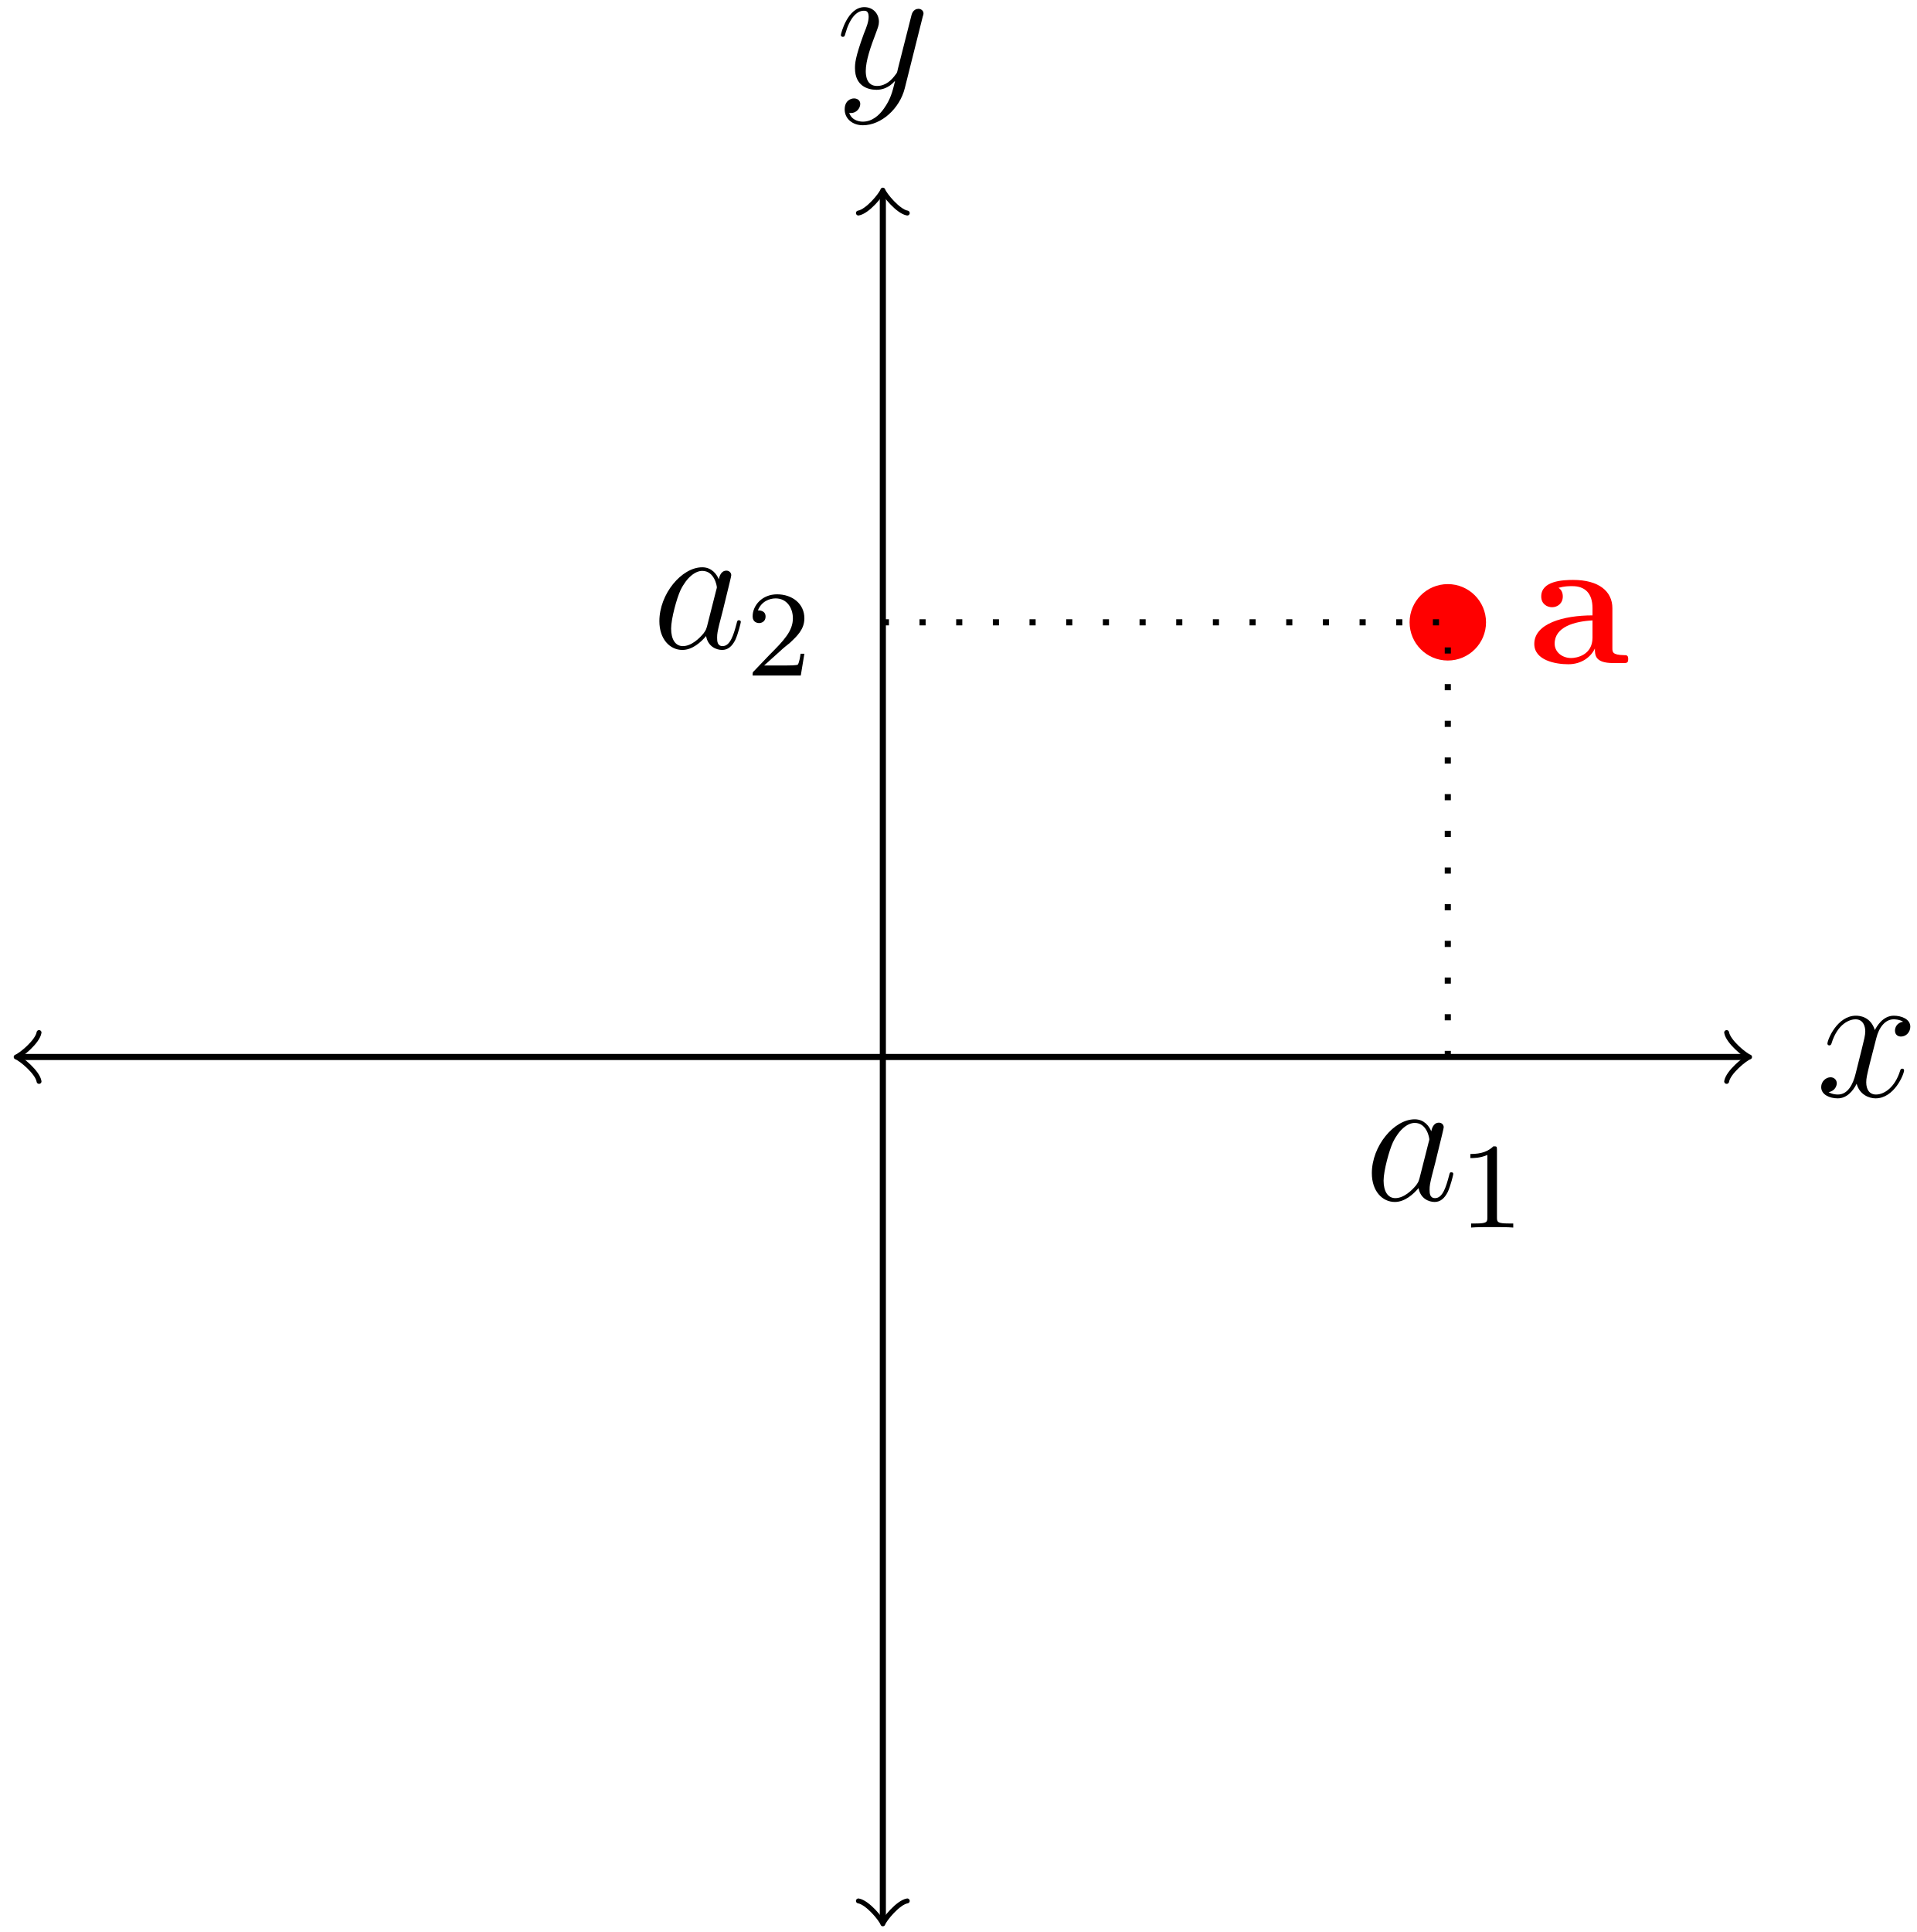
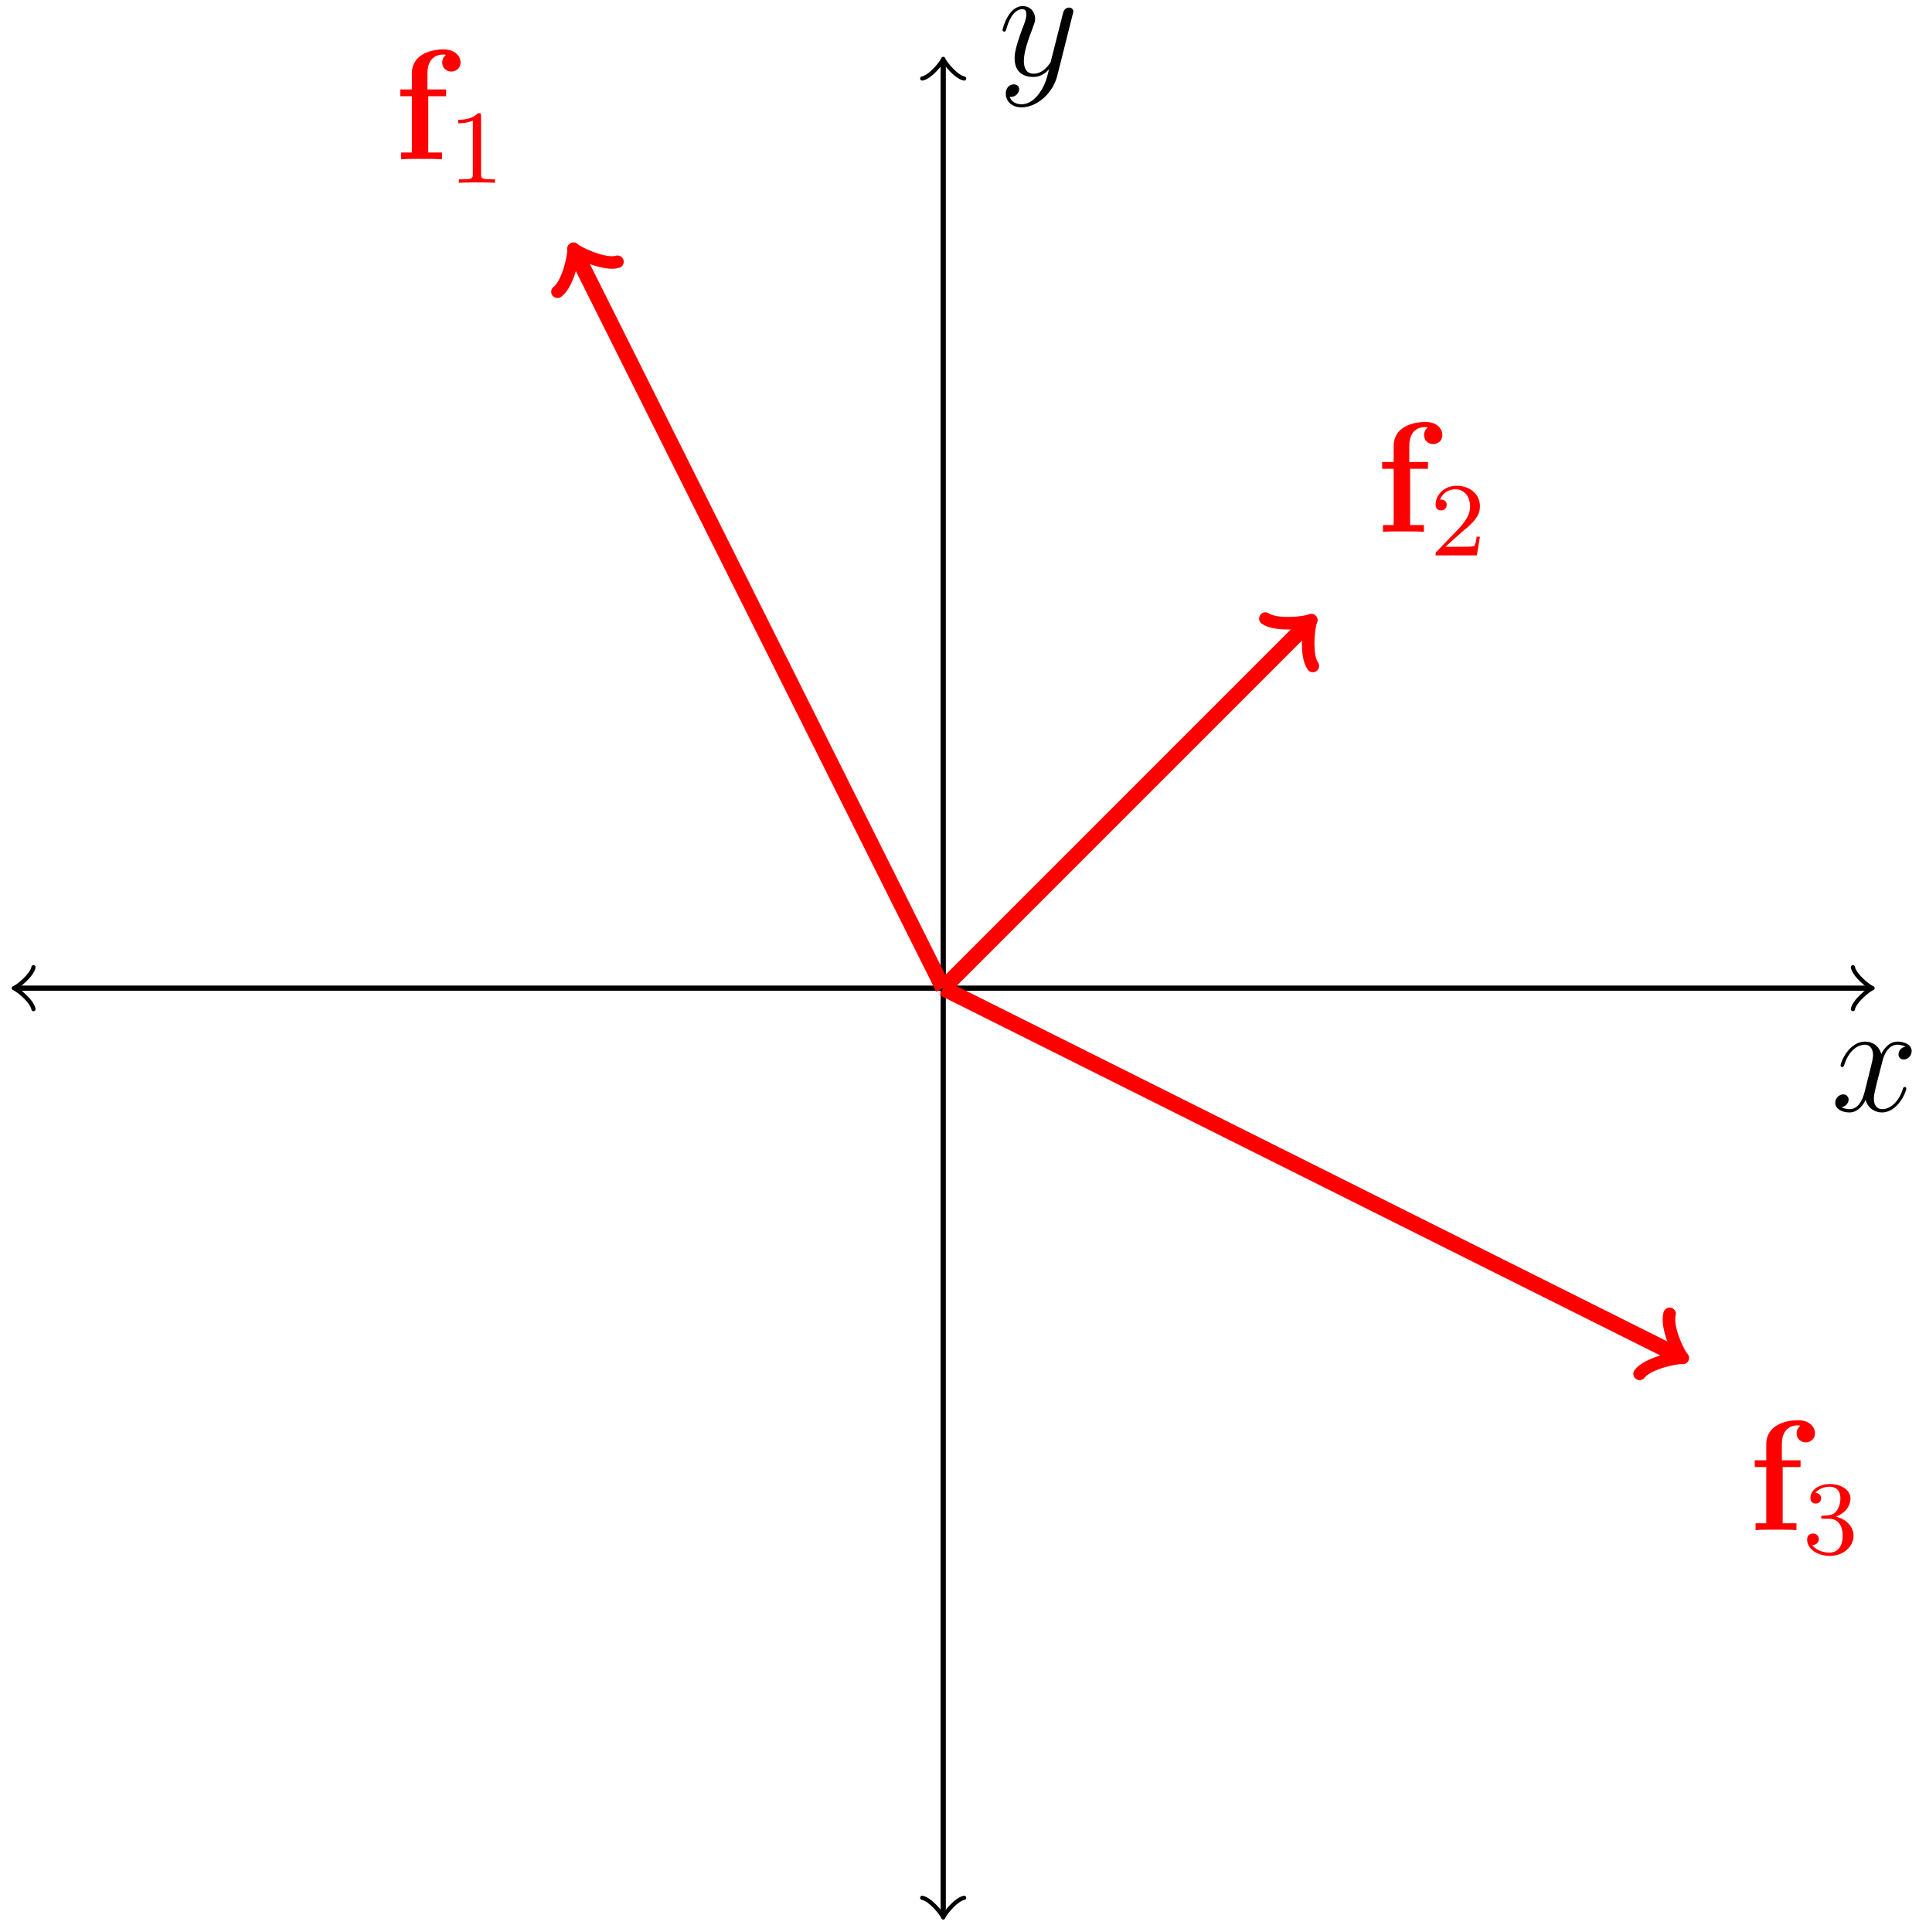
- <svg xmlns="http://www.w3.org/2000/svg" xmlns:xlink="http://www.w3.org/1999/xlink" width="125pt" height="126pt" viewBox="0 0 125 126" version="1.1">
+ <svg xmlns="http://www.w3.org/2000/svg" xmlns:xlink="http://www.w3.org/1999/xlink" width="146pt" height="147pt" viewBox="0 0 146 147" version="1.1">
  <defs>
    <g>
      <symbol overflow="visible" id="glyph0-0">
        <path style="stroke:none;" d="" />
      </symbol>
      <symbol overflow="visible" id="glyph0-1">
        <path style="stroke:none;" d="M 5.672 -4.875 C 5.281 -4.812 5.141 -4.516 5.141 -4.297 C 5.141 -4 5.359 -3.906 5.531 -3.906 C 5.891 -3.906 6.141 -4.219 6.141 -4.547 C 6.141 -5.047 5.562 -5.266 5.062 -5.266 C 4.344 -5.266 3.938 -4.547 3.828 -4.328 C 3.547 -5.219 2.812 -5.266 2.594 -5.266 C 1.375 -5.266 0.734 -3.703 0.734 -3.438 C 0.734 -3.391 0.781 -3.328 0.859 -3.328 C 0.953 -3.328 0.984 -3.406 1 -3.453 C 1.406 -4.781 2.219 -5.031 2.562 -5.031 C 3.094 -5.031 3.203 -4.531 3.203 -4.25 C 3.203 -3.984 3.125 -3.703 2.984 -3.125 L 2.578 -1.5 C 2.406 -0.781 2.062 -0.125 1.422 -0.125 C 1.359 -0.125 1.062 -0.125 0.812 -0.281 C 1.25 -0.359 1.344 -0.719 1.344 -0.859 C 1.344 -1.094 1.156 -1.25 0.938 -1.25 C 0.641 -1.25 0.328 -0.984 0.328 -0.609 C 0.328 -0.109 0.891 0.125 1.406 0.125 C 1.984 0.125 2.391 -0.328 2.641 -0.828 C 2.828 -0.125 3.438 0.125 3.875 0.125 C 5.094 0.125 5.734 -1.453 5.734 -1.703 C 5.734 -1.766 5.688 -1.812 5.625 -1.812 C 5.516 -1.812 5.5 -1.75 5.469 -1.656 C 5.141 -0.609 4.453 -0.125 3.906 -0.125 C 3.484 -0.125 3.266 -0.438 3.266 -0.922 C 3.266 -1.188 3.312 -1.375 3.5 -2.156 L 3.922 -3.797 C 4.094 -4.5 4.5 -5.031 5.062 -5.031 C 5.078 -5.031 5.422 -5.031 5.672 -4.875 Z M 5.672 -4.875 " />
      </symbol>
      <symbol overflow="visible" id="glyph0-2">
        <path style="stroke:none;" d="M 3.141 1.344 C 2.828 1.797 2.359 2.203 1.766 2.203 C 1.625 2.203 1.047 2.172 0.875 1.625 C 0.906 1.641 0.969 1.641 0.984 1.641 C 1.344 1.641 1.594 1.328 1.594 1.047 C 1.594 0.781 1.359 0.688 1.188 0.688 C 0.984 0.688 0.578 0.828 0.578 1.406 C 0.578 2.016 1.094 2.438 1.766 2.438 C 2.969 2.438 4.172 1.344 4.5 0.016 L 5.672 -4.656 C 5.688 -4.703 5.719 -4.781 5.719 -4.859 C 5.719 -5.031 5.562 -5.156 5.391 -5.156 C 5.281 -5.156 5.031 -5.109 4.938 -4.75 L 4.047 -1.234 C 4 -1.016 4 -0.984 3.891 -0.859 C 3.656 -0.531 3.266 -0.125 2.688 -0.125 C 2.016 -0.125 1.953 -0.781 1.953 -1.094 C 1.953 -1.781 2.281 -2.703 2.609 -3.562 C 2.734 -3.906 2.812 -4.078 2.812 -4.312 C 2.812 -4.812 2.453 -5.266 1.859 -5.266 C 0.766 -5.266 0.328 -3.531 0.328 -3.438 C 0.328 -3.391 0.375 -3.328 0.453 -3.328 C 0.562 -3.328 0.578 -3.375 0.625 -3.547 C 0.906 -4.547 1.359 -5.031 1.828 -5.031 C 1.938 -5.031 2.141 -5.031 2.141 -4.641 C 2.141 -4.328 2.016 -3.984 1.828 -3.531 C 1.25 -1.953 1.25 -1.562 1.25 -1.281 C 1.25 -0.141 2.062 0.125 2.656 0.125 C 3 0.125 3.438 0.016 3.844 -0.438 L 3.859 -0.422 C 3.688 0.281 3.562 0.75 3.141 1.344 Z M 3.141 1.344 " />
      </symbol>
-       <symbol overflow="visible" id="glyph0-3">
-         <path style="stroke:none;" d="M 3.594 -1.422 C 3.531 -1.219 3.531 -1.188 3.375 -0.969 C 3.109 -0.641 2.578 -0.125 2.016 -0.125 C 1.531 -0.125 1.25 -0.562 1.25 -1.266 C 1.25 -1.922 1.625 -3.266 1.859 -3.766 C 2.266 -4.609 2.828 -5.031 3.281 -5.031 C 4.078 -5.031 4.234 -4.047 4.234 -3.953 C 4.234 -3.938 4.203 -3.797 4.188 -3.766 Z M 4.359 -4.484 C 4.234 -4.797 3.906 -5.266 3.281 -5.266 C 1.938 -5.266 0.484 -3.531 0.484 -1.75 C 0.484 -0.578 1.172 0.125 1.984 0.125 C 2.641 0.125 3.203 -0.391 3.531 -0.781 C 3.656 -0.078 4.219 0.125 4.578 0.125 C 4.938 0.125 5.219 -0.094 5.438 -0.531 C 5.625 -0.938 5.797 -1.656 5.797 -1.703 C 5.797 -1.766 5.75 -1.812 5.672 -1.812 C 5.562 -1.812 5.562 -1.75 5.516 -1.578 C 5.328 -0.875 5.109 -0.125 4.609 -0.125 C 4.266 -0.125 4.25 -0.438 4.25 -0.672 C 4.25 -0.938 4.281 -1.078 4.391 -1.547 C 4.469 -1.844 4.531 -2.109 4.625 -2.453 C 5.062 -4.25 5.172 -4.672 5.172 -4.75 C 5.172 -4.906 5.047 -5.047 4.859 -5.047 C 4.484 -5.047 4.391 -4.625 4.359 -4.484 Z M 4.359 -4.484 " />
-       </symbol>
      <symbol overflow="visible" id="glyph1-0">
        <path style="stroke:none;" d="" />
      </symbol>
      <symbol overflow="visible" id="glyph1-1">
-         <path style="stroke:none;" d="M 2.5 -5.078 C 2.5 -5.297 2.484 -5.297 2.266 -5.297 C 1.938 -4.984 1.516 -4.797 0.766 -4.797 L 0.766 -4.531 C 0.984 -4.531 1.406 -4.531 1.875 -4.734 L 1.875 -0.656 C 1.875 -0.359 1.844 -0.266 1.094 -0.266 L 0.812 -0.266 L 0.812 0 C 1.141 -0.031 1.828 -0.031 2.188 -0.031 C 2.547 -0.031 3.234 -0.031 3.562 0 L 3.562 -0.266 L 3.281 -0.266 C 2.531 -0.266 2.5 -0.359 2.5 -0.656 Z M 2.5 -5.078 " />
-       </symbol>
-       <symbol overflow="visible" id="glyph1-2">
-         <path style="stroke:none;" d="M 2.25 -1.625 C 2.375 -1.75 2.703 -2.016 2.844 -2.125 C 3.328 -2.578 3.797 -3.016 3.797 -3.734 C 3.797 -4.688 3 -5.297 2.016 -5.297 C 1.047 -5.297 0.422 -4.578 0.422 -3.859 C 0.422 -3.469 0.734 -3.422 0.844 -3.422 C 1.016 -3.422 1.266 -3.531 1.266 -3.844 C 1.266 -4.25 0.859 -4.25 0.766 -4.25 C 1 -4.844 1.531 -5.031 1.922 -5.031 C 2.656 -5.031 3.047 -4.406 3.047 -3.734 C 3.047 -2.906 2.469 -2.297 1.516 -1.344 L 0.516 -0.297 C 0.422 -0.219 0.422 -0.203 0.422 0 L 3.562 0 L 3.797 -1.422 L 3.547 -1.422 C 3.531 -1.266 3.469 -0.875 3.375 -0.719 C 3.328 -0.656 2.719 -0.656 2.594 -0.656 L 1.172 -0.656 Z M 2.25 -1.625 " />
+         <path style="stroke:none;" d="M 2.594 -4.797 L 3.953 -4.797 L 3.953 -5.312 L 2.531 -5.312 L 2.531 -6.531 C 2.531 -7.781 3.328 -7.969 3.719 -7.969 C 3.844 -7.969 3.875 -7.953 3.938 -7.938 C 3.766 -7.812 3.656 -7.609 3.656 -7.359 C 3.656 -6.891 4.047 -6.672 4.344 -6.672 C 4.609 -6.672 5.047 -6.844 5.047 -7.375 C 5.047 -7.859 4.609 -8.359 3.766 -8.359 C 2.672 -8.359 1.344 -7.906 1.344 -6.531 L 1.344 -5.312 L 0.469 -5.312 L 0.469 -4.797 L 1.344 -4.797 L 1.344 -0.516 L 0.531 -0.516 L 0.531 0 C 0.797 -0.031 1.703 -0.031 2.031 -0.031 C 2.375 -0.031 3.344 -0.031 3.641 0 L 3.641 -0.516 L 2.594 -0.516 Z M 2.594 -4.797 " />
      </symbol>
      <symbol overflow="visible" id="glyph2-0">
        <path style="stroke:none;" d="" />
      </symbol>
      <symbol overflow="visible" id="glyph2-1">
-         <path style="stroke:none;" d="M 5.5 -3.578 C 5.5 -4.672 4.625 -5.422 2.938 -5.422 C 2.266 -5.422 0.859 -5.359 0.859 -4.344 C 0.859 -3.844 1.25 -3.641 1.562 -3.641 C 1.922 -3.641 2.266 -3.891 2.266 -4.344 C 2.266 -4.562 2.188 -4.781 1.984 -4.906 C 2.375 -5.016 2.672 -5.016 2.891 -5.016 C 3.703 -5.016 4.203 -4.562 4.203 -3.578 L 4.203 -3.109 C 2.312 -3.109 0.406 -2.578 0.406 -1.25 C 0.406 -0.172 1.797 0.078 2.625 0.078 C 3.531 0.078 4.125 -0.438 4.359 -0.953 C 4.359 -0.516 4.359 0 5.562 0 L 6.188 0 C 6.438 0 6.531 0 6.531 -0.266 C 6.531 -0.516 6.422 -0.516 6.25 -0.516 C 5.5 -0.531 5.5 -0.719 5.5 -0.984 Z M 4.203 -1.656 C 4.203 -0.531 3.188 -0.328 2.812 -0.328 C 2.219 -0.328 1.734 -0.719 1.734 -1.266 C 1.734 -2.359 3.031 -2.719 4.203 -2.781 Z M 4.203 -1.656 " />
+         <path style="stroke:none;" d="M 2.5 -5.078 C 2.5 -5.297 2.484 -5.297 2.266 -5.297 C 1.938 -4.984 1.516 -4.797 0.766 -4.797 L 0.766 -4.531 C 0.984 -4.531 1.406 -4.531 1.875 -4.734 L 1.875 -0.656 C 1.875 -0.359 1.844 -0.266 1.094 -0.266 L 0.812 -0.266 L 0.812 0 C 1.141 -0.031 1.828 -0.031 2.188 -0.031 C 2.547 -0.031 3.234 -0.031 3.562 0 L 3.562 -0.266 L 3.281 -0.266 C 2.531 -0.266 2.5 -0.359 2.5 -0.656 Z M 2.5 -5.078 " />
+       </symbol>
+       <symbol overflow="visible" id="glyph2-2">
+         <path style="stroke:none;" d="M 2.25 -1.625 C 2.375 -1.75 2.703 -2.016 2.844 -2.125 C 3.328 -2.578 3.797 -3.016 3.797 -3.734 C 3.797 -4.688 3 -5.297 2.016 -5.297 C 1.047 -5.297 0.422 -4.578 0.422 -3.859 C 0.422 -3.469 0.734 -3.422 0.844 -3.422 C 1.016 -3.422 1.266 -3.531 1.266 -3.844 C 1.266 -4.25 0.859 -4.25 0.766 -4.25 C 1 -4.844 1.531 -5.031 1.922 -5.031 C 2.656 -5.031 3.047 -4.406 3.047 -3.734 C 3.047 -2.906 2.469 -2.297 1.516 -1.344 L 0.516 -0.297 C 0.422 -0.219 0.422 -0.203 0.422 0 L 3.562 0 L 3.797 -1.422 L 3.547 -1.422 C 3.531 -1.266 3.469 -0.875 3.375 -0.719 C 3.328 -0.656 2.719 -0.656 2.594 -0.656 L 1.172 -0.656 Z M 2.25 -1.625 " />
+       </symbol>
+       <symbol overflow="visible" id="glyph2-3">
+         <path style="stroke:none;" d="M 2.016 -2.656 C 2.641 -2.656 3.047 -2.203 3.047 -1.359 C 3.047 -0.359 2.484 -0.078 2.062 -0.078 C 1.625 -0.078 1.016 -0.234 0.734 -0.656 C 1.031 -0.656 1.234 -0.844 1.234 -1.094 C 1.234 -1.359 1.047 -1.531 0.781 -1.531 C 0.578 -1.531 0.344 -1.406 0.344 -1.078 C 0.344 -0.328 1.156 0.172 2.078 0.172 C 3.125 0.172 3.875 -0.562 3.875 -1.359 C 3.875 -2.031 3.344 -2.625 2.531 -2.812 C 3.156 -3.031 3.641 -3.562 3.641 -4.203 C 3.641 -4.844 2.922 -5.297 2.094 -5.297 C 1.234 -5.297 0.594 -4.844 0.594 -4.234 C 0.594 -3.938 0.781 -3.812 1 -3.812 C 1.25 -3.812 1.406 -3.984 1.406 -4.219 C 1.406 -4.516 1.141 -4.625 0.969 -4.625 C 1.312 -5.062 1.922 -5.094 2.062 -5.094 C 2.266 -5.094 2.875 -5.031 2.875 -4.203 C 2.875 -3.656 2.641 -3.312 2.531 -3.188 C 2.297 -2.938 2.109 -2.922 1.625 -2.891 C 1.469 -2.891 1.406 -2.875 1.406 -2.766 C 1.406 -2.656 1.484 -2.656 1.625 -2.656 Z M 2.016 -2.656 " />
      </symbol>
    </g>
  </defs>
  <g id="surface1">
-     <path style="fill:none;stroke-width:0.399;stroke-linecap:butt;stroke-linejoin:miter;stroke:rgb(0%,0%,0%);stroke-opacity:1;stroke-miterlimit:10;" d="M -56.235 -0.001 L 56.237 -0.001 " transform="matrix(1,0,0,-1,57.587,68.933)" />
-     <path style="fill:none;stroke-width:0.319;stroke-linecap:round;stroke-linejoin:round;stroke:rgb(0%,0%,0%);stroke-opacity:1;stroke-miterlimit:10;" d="M -1.195 1.594 C -1.098 0.997 0 0.098 0.297 0.001 C 0 -0.101 -1.098 -0.996 -1.195 -1.593 " transform="matrix(-1,0,0,1,1.35166,68.933)" />
-     <path style="fill:none;stroke-width:0.319;stroke-linecap:round;stroke-linejoin:round;stroke:rgb(0%,0%,0%);stroke-opacity:1;stroke-miterlimit:10;" d="M -1.197 1.593 C -1.096 0.996 0.002 0.101 0.299 -0.001 C 0.002 -0.098 -1.096 -0.997 -1.197 -1.594 " transform="matrix(1,0,0,-1,113.8223,68.933)" />
+     <path style="fill:none;stroke-width:0.399;stroke-linecap:butt;stroke-linejoin:miter;stroke:rgb(0%,0%,0%);stroke-opacity:1;stroke-miterlimit:10;" d="M -70.408 -0.001 L 70.408 -0.001 " transform="matrix(1,0,0,-1,71.76,75.187)" />
+     <path style="fill:none;stroke-width:0.319;stroke-linecap:round;stroke-linejoin:round;stroke:rgb(0%,0%,0%);stroke-opacity:1;stroke-miterlimit:10;" d="M -1.196 1.594 C -1.094 0.997 -0 0.098 0.3 0.001 C -0 -0.101 -1.094 -0.996 -1.196 -1.593 " transform="matrix(-1,0,0,1,1.35126,75.187)" />
+     <path style="fill:none;stroke-width:0.319;stroke-linecap:round;stroke-linejoin:round;stroke:rgb(0%,0%,0%);stroke-opacity:1;stroke-miterlimit:10;" d="M -1.196 1.593 C -1.095 0.996 -0.001 0.101 0.3 -0.001 C -0.001 -0.098 -1.095 -0.997 -1.196 -1.594 " transform="matrix(1,0,0,-1,142.1687,75.187)" />
    <g style="fill:rgb(0%,0%,0%);fill-opacity:1;">
-       <use xlink:href="#glyph0-1" x="118.465" y="71.507" />
+       <use xlink:href="#glyph0-1" x="139.301" y="84.518" />
    </g>
-     <path style="fill:none;stroke-width:0.399;stroke-linecap:butt;stroke-linejoin:miter;stroke:rgb(0%,0%,0%);stroke-opacity:1;stroke-miterlimit:10;" d="M -0.001 -56.235 L -0.001 56.234 " transform="matrix(1,0,0,-1,57.587,68.933)" />
-     <path style="fill:none;stroke-width:0.319;stroke-linecap:round;stroke-linejoin:round;stroke:rgb(0%,0%,0%);stroke-opacity:1;stroke-miterlimit:10;" d="M -1.196 1.593 C -1.094 0.995 -0 0.101 0.3 -0.001 C -0 -0.099 -1.094 -0.997 -1.196 -1.595 " transform="matrix(0,1,1,0,57.587,125.1683)" />
-     <path style="fill:none;stroke-width:0.319;stroke-linecap:round;stroke-linejoin:round;stroke:rgb(0%,0%,0%);stroke-opacity:1;stroke-miterlimit:10;" d="M -1.197 1.595 C -1.095 0.997 -0.002 0.099 0.299 0.001 C -0.002 -0.101 -1.095 -0.995 -1.197 -1.593 " transform="matrix(0,-1,-1,0,57.587,12.69766)" />
+     <path style="fill:none;stroke-width:0.399;stroke-linecap:butt;stroke-linejoin:miter;stroke:rgb(0%,0%,0%);stroke-opacity:1;stroke-miterlimit:10;" d="M 0.002 -70.411 L 0.002 70.41 " transform="matrix(1,0,0,-1,71.76,75.187)" />
+     <path style="fill:none;stroke-width:0.319;stroke-linecap:round;stroke-linejoin:round;stroke:rgb(0%,0%,0%);stroke-opacity:1;stroke-miterlimit:10;" d="M -1.197 1.595 C -1.096 0.998 0.002 0.099 0.299 0.002 C 0.002 -0.1 -1.096 -0.994 -1.197 -1.596 " transform="matrix(0,1,1,0,71.76,145.5957)" />
+     <path style="fill:none;stroke-width:0.319;stroke-linecap:round;stroke-linejoin:round;stroke:rgb(0%,0%,0%);stroke-opacity:1;stroke-miterlimit:10;" d="M -1.194 1.596 C -1.097 0.994 0.001 0.1 0.298 -0.002 C 0.001 -0.099 -1.097 -0.998 -1.194 -1.595 " transform="matrix(0,-1,-1,0,71.76,4.77826)" />
    <g style="fill:rgb(0%,0%,0%);fill-opacity:1;">
-       <use xlink:href="#glyph0-2" x="54.519" y="5.731" />
+       <use xlink:href="#glyph0-2" x="75.944" y="5.731" />
    </g>
-     <path style=" stroke:none;fill-rule:nonzero;fill:rgb(100%,0%,0%);fill-opacity:1;" d="M 96.93 40.586 C 96.93 39.211 95.812 38.094 94.438 38.094 C 93.062 38.094 91.945 39.211 91.945 40.586 C 91.945 41.961 93.062 43.078 94.438 43.078 C 95.812 43.078 96.93 41.961 96.93 40.586 Z M 96.93 40.586 " />
-     <path style="fill:none;stroke-width:0.399;stroke-linecap:butt;stroke-linejoin:miter;stroke:rgb(0%,0%,0%);stroke-opacity:1;stroke-dasharray:0.399,1.993;stroke-miterlimit:10;" d="M 36.85 -0.001 L 36.85 28.347 " transform="matrix(1,0,0,-1,57.587,68.933)" />
-     <g style="fill:rgb(0%,0%,0%);fill-opacity:1;">
-       <use xlink:href="#glyph0-3" x="88.999" y="78.264" />
-     </g>
-     <g style="fill:rgb(0%,0%,0%);fill-opacity:1;">
-       <use xlink:href="#glyph1-1" x="95.144" y="80.058" />
-     </g>
-     <path style="fill:none;stroke-width:0.399;stroke-linecap:butt;stroke-linejoin:miter;stroke:rgb(0%,0%,0%);stroke-opacity:1;stroke-dasharray:0.399,1.993;stroke-miterlimit:10;" d="M -0.001 28.347 L 36.85 28.347 " transform="matrix(1,0,0,-1,57.587,68.933)" />
-     <g style="fill:rgb(0%,0%,0%);fill-opacity:1;">
-       <use xlink:href="#glyph0-3" x="42.526" y="42.263" />
-     </g>
-     <g style="fill:rgb(0%,0%,0%);fill-opacity:1;">
-       <use xlink:href="#glyph1-2" x="48.671" y="44.057" />
+     <path style="fill:none;stroke-width:1.196;stroke-linecap:butt;stroke-linejoin:miter;stroke:rgb(100%,0%,0%);stroke-opacity:1;stroke-miterlimit:10;" d="M 0.002 -0.001 L -27.92 55.839 " transform="matrix(1,0,0,-1,71.76,75.187)" />
+     <path style="fill:none;stroke-width:0.956;stroke-linecap:round;stroke-linejoin:round;stroke:rgb(100%,0%,0%);stroke-opacity:1;stroke-miterlimit:10;" d="M -1.911 2.551 C -1.752 1.594 -0.002 0.159 0.477 -0.001 C -0 -0.16 -1.752 -1.595 -1.911 -2.55 " transform="matrix(-0.4472,-0.89442,-0.89442,0.4472,43.8409,19.34883)" />
+     <g style="fill:rgb(100%,0%,0%);fill-opacity:1;">
+       <use xlink:href="#glyph1-1" x="29.989" y="12.118" />
    </g>
    <g style="fill:rgb(100%,0%,0%);fill-opacity:1;">
-       <use xlink:href="#glyph2-1" x="99.673" y="43.243" />
+       <use xlink:href="#glyph2-1" x="34.099" y="13.911" />
+     </g>
+     <path style="fill:none;stroke-width:1.196;stroke-linecap:butt;stroke-linejoin:miter;stroke:rgb(100%,0%,0%);stroke-opacity:1;stroke-miterlimit:10;" d="M 0.002 -0.001 L 27.67 27.671 " transform="matrix(1,0,0,-1,71.76,75.187)" />
+     <path style="fill:none;stroke-width:0.956;stroke-linecap:round;stroke-linejoin:round;stroke:rgb(100%,0%,0%);stroke-opacity:1;stroke-miterlimit:10;" d="M -1.914 2.551 C -1.754 1.595 0 0.161 0.478 -0.002 C 0 -0.159 -1.754 -1.593 -1.911 -2.551 " transform="matrix(0.70712,-0.7071,-0.7071,-0.70712,99.4305,47.51648)" />
+     <g style="fill:rgb(100%,0%,0%);fill-opacity:1;">
+       <use xlink:href="#glyph1-1" x="104.689" y="40.464" />
+     </g>
+     <g style="fill:rgb(100%,0%,0%);fill-opacity:1;">
+       <use xlink:href="#glyph2-2" x="108.799" y="42.257" />
+     </g>
+     <path style="fill:none;stroke-width:1.196;stroke-linecap:butt;stroke-linejoin:miter;stroke:rgb(100%,0%,0%);stroke-opacity:1;stroke-miterlimit:10;" d="M 0.002 -0.001 L 55.838 -27.918 " transform="matrix(1,0,0,-1,71.76,75.187)" />
+     <path style="fill:none;stroke-width:0.956;stroke-linecap:round;stroke-linejoin:round;stroke:rgb(100%,0%,0%);stroke-opacity:1;stroke-miterlimit:10;" d="M -1.914 2.551 C -1.755 1.595 -0.001 0.158 0.48 0 C 0.001 -0.16 -1.755 -1.593 -1.914 -2.55 " transform="matrix(0.89442,0.4472,0.4472,-0.89442,127.5982,103.1061)" />
+     <g style="fill:rgb(100%,0%,0%);fill-opacity:1;">
+       <use xlink:href="#glyph1-1" x="133.036" y="116.419" />
+     </g>
+     <g style="fill:rgb(100%,0%,0%);fill-opacity:1;">
+       <use xlink:href="#glyph2-3" x="137.146" y="118.212" />
    </g>
  </g>
</svg>
